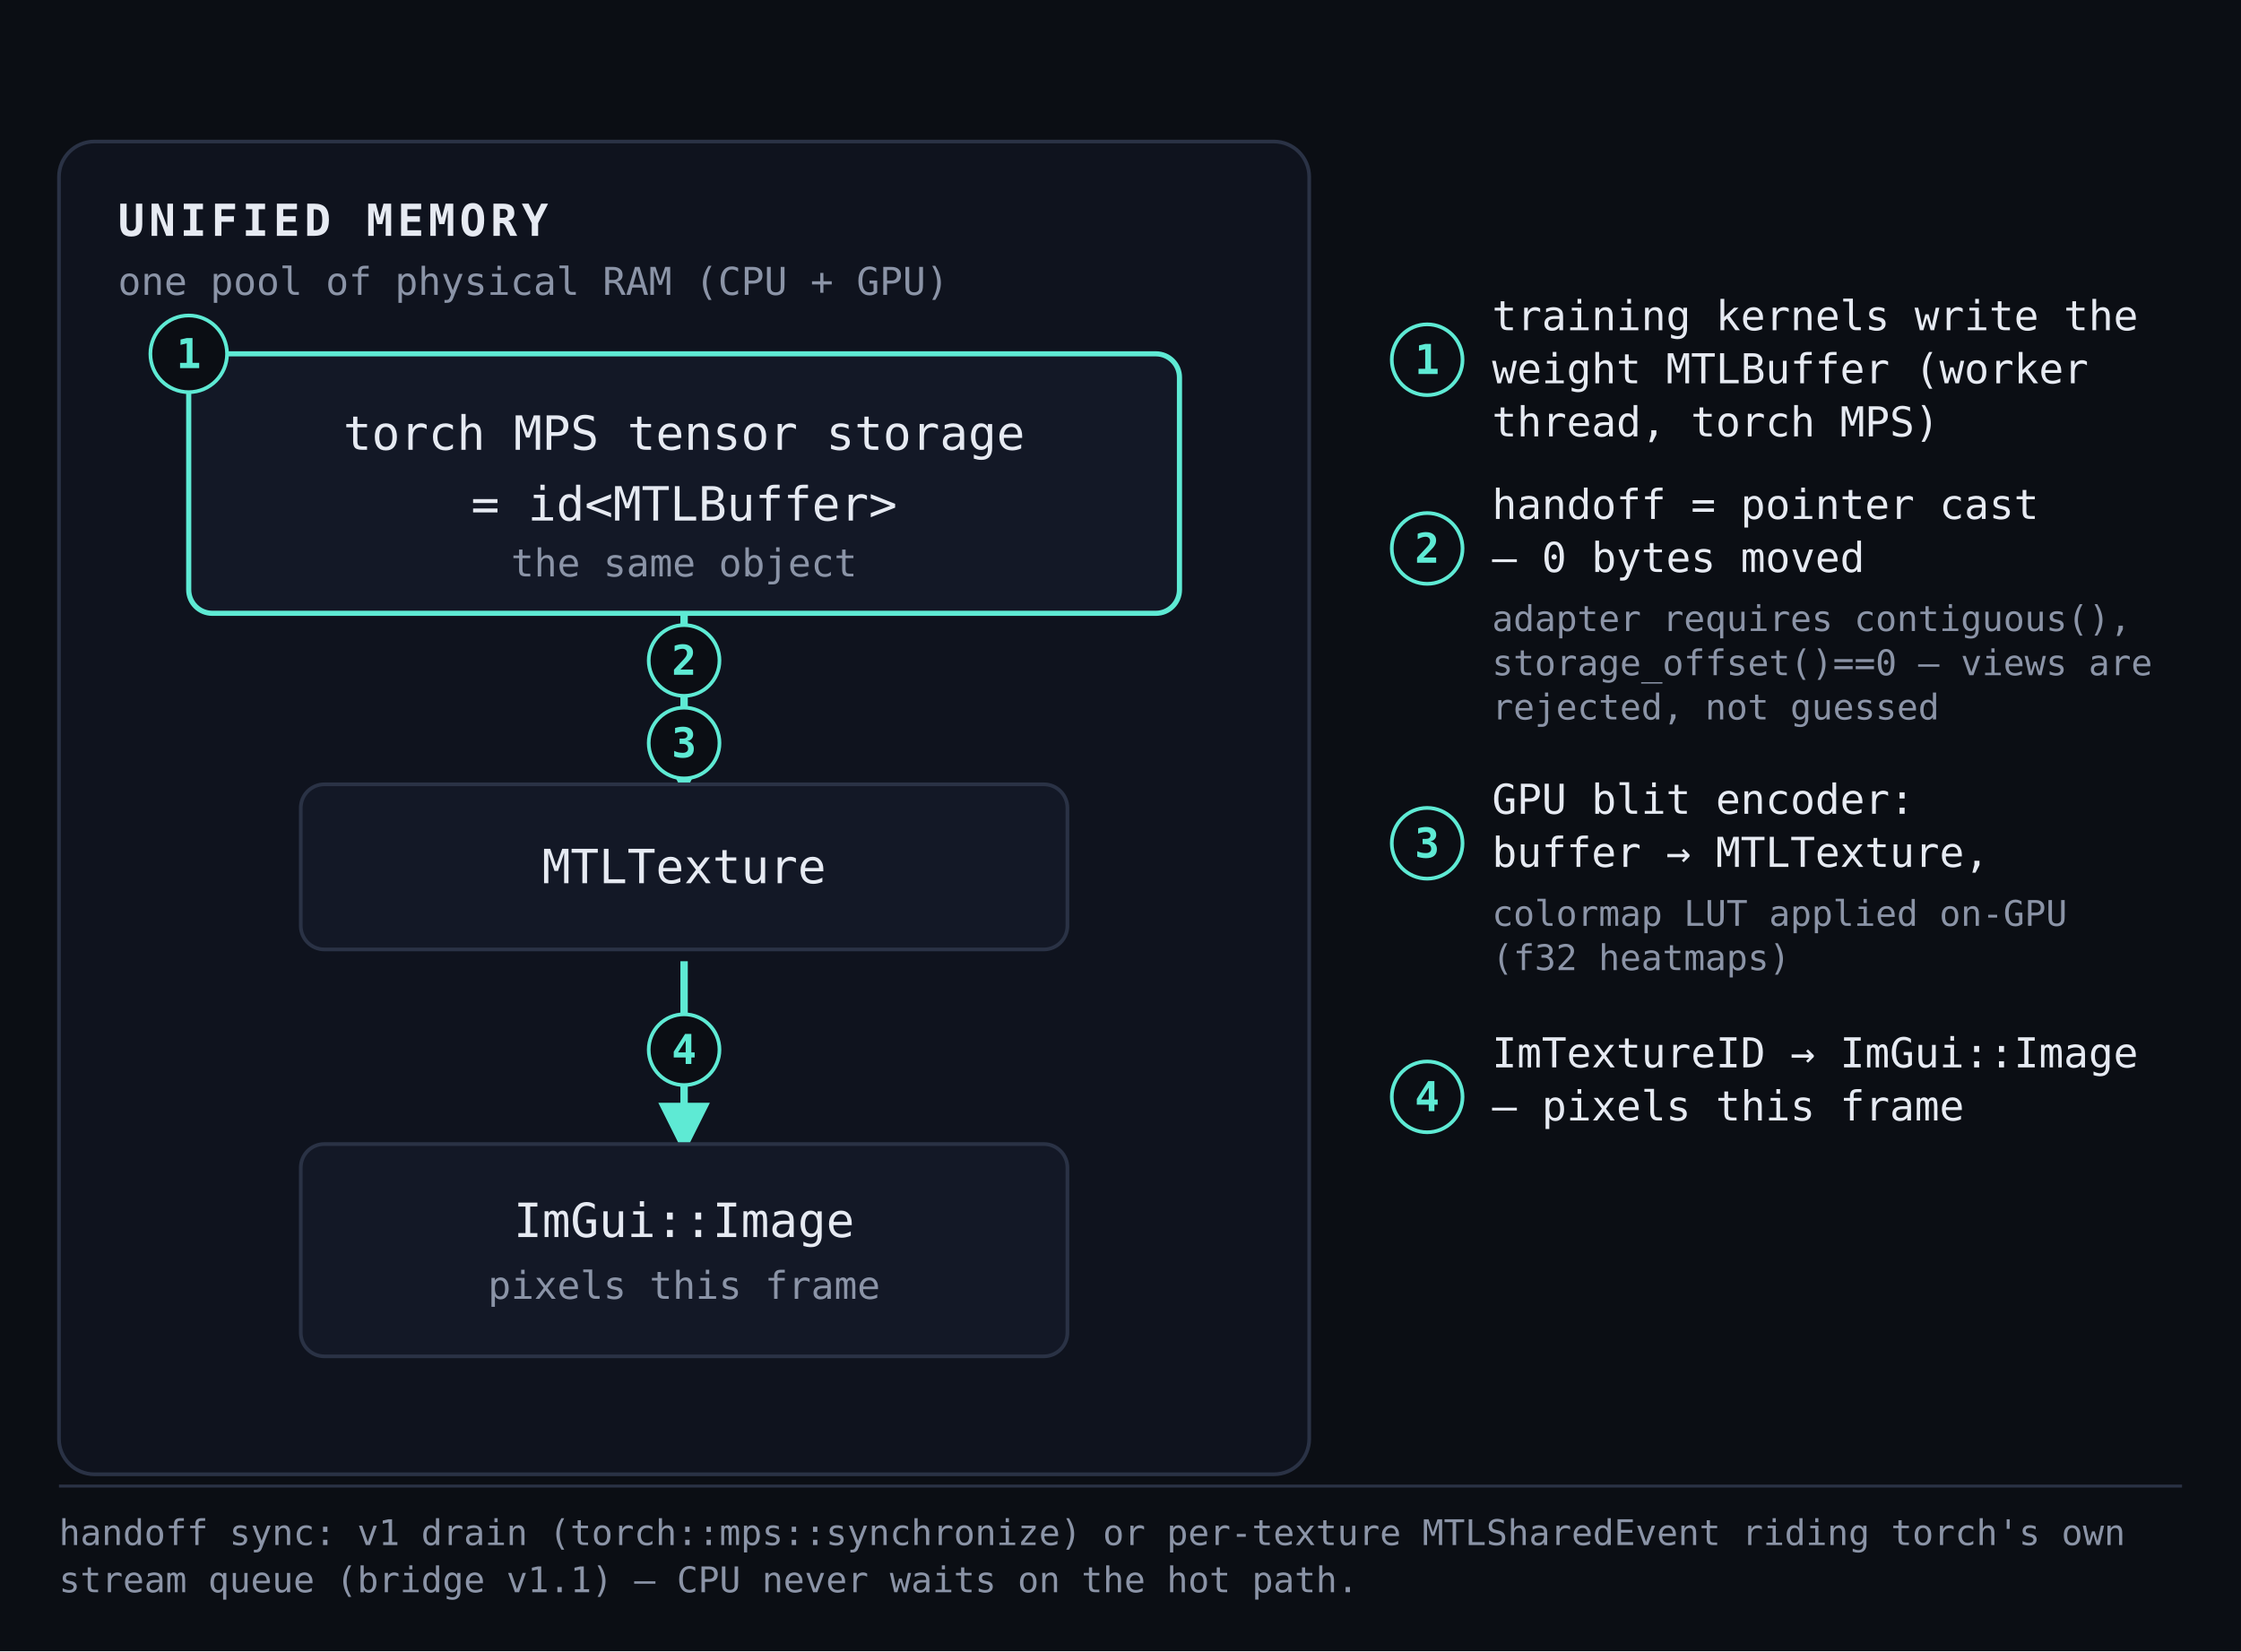
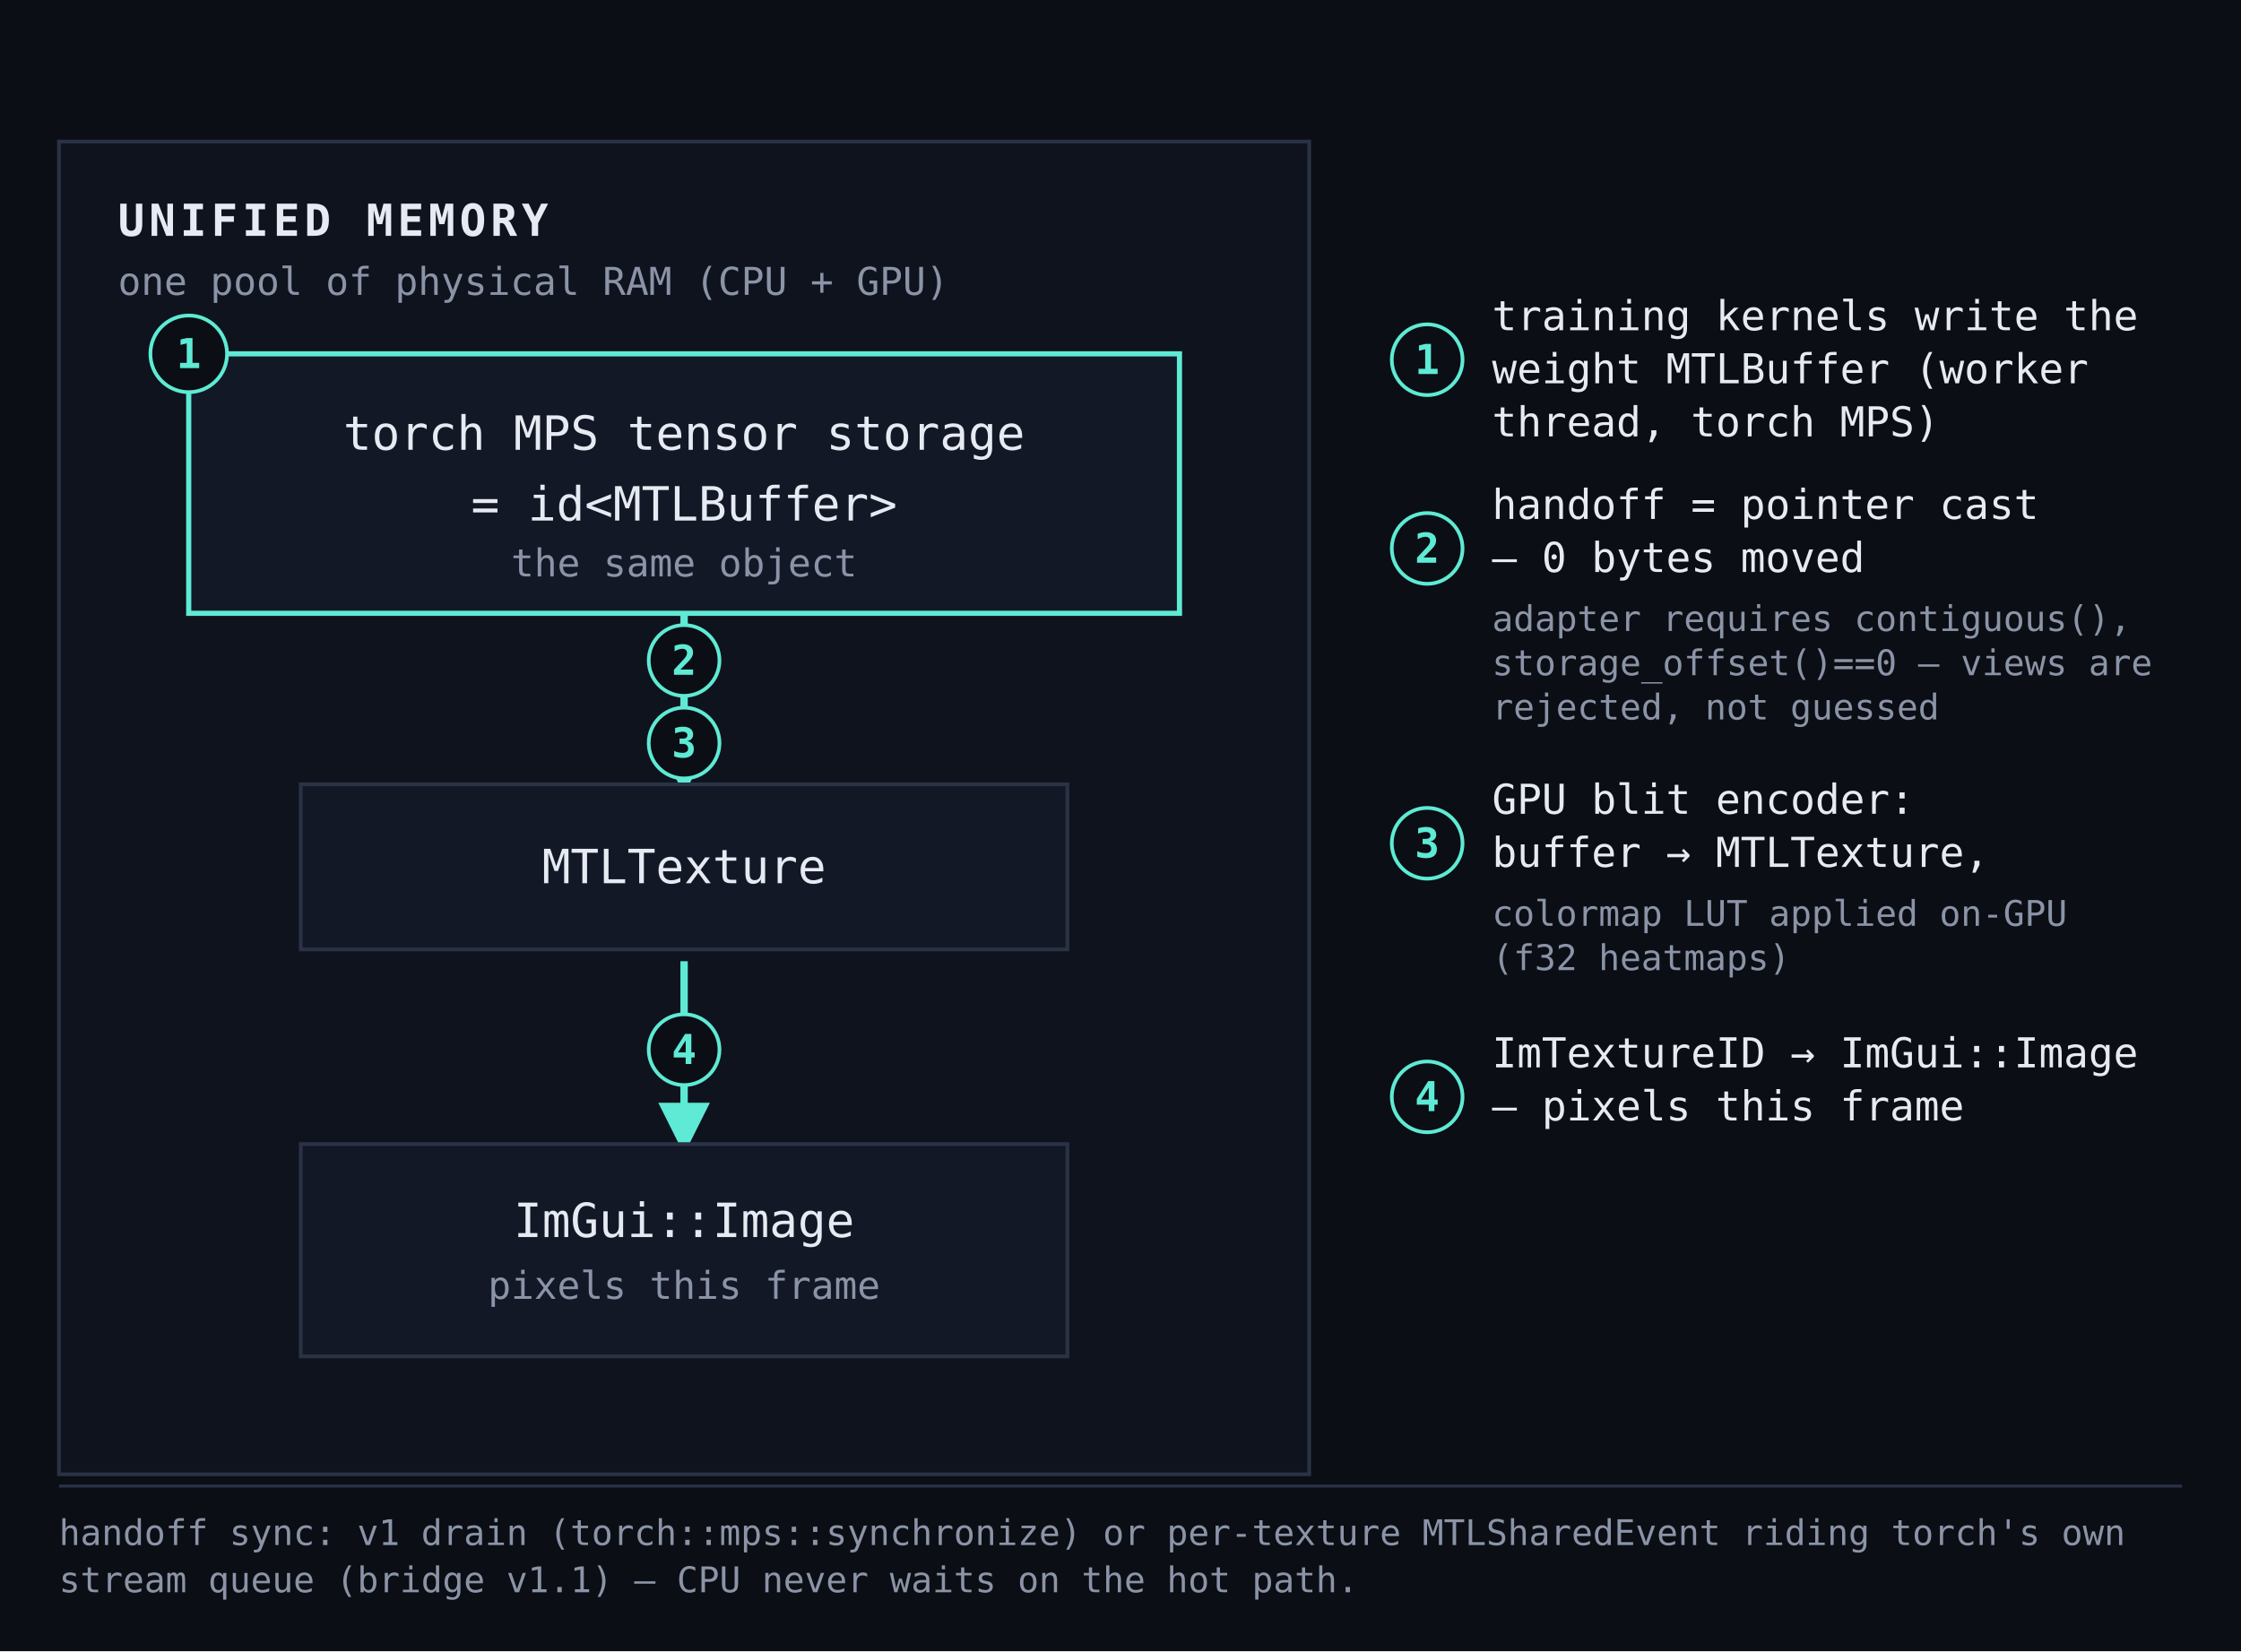
<svg xmlns="http://www.w3.org/2000/svg" viewBox="0 0 760 560" role="img" aria-label="Apple Silicon unified memory zero-copy path. Inside one pool of physical RAM shared by CPU and GPU, a torch MPS tensor's storage is the same object as an id&lt;MTLBuffer&gt;. Training kernels write that buffer; the handoff to the renderer is a pointer cast moving zero bytes; a GPU blit encoder turns the buffer into an MTLTexture with a colormap applied on-GPU; and ImGui draws it as pixels the same frame.">
  <style>
    text { font-family: ui-monospace, SFMono-Regular, Menlo, Consolas, monospace; }
    .plane-t { fill:#E6EAF2; font-size:15px; font-weight:600; letter-spacing:1.5px; }
    .plane-s { fill:#8B94A7; font-size:13px; }
    .boxlbl  { fill:#E6EAF2; font-size:16px; font-weight:500; }
    .boxlbl2 { fill:#8B94A7; font-size:13px; }
    .steplbl { fill:#E6EAF2; font-size:14px; font-weight:500; }
    .stepsub { fill:#8B94A7; font-size:12px; }
    .foot    { fill:#8B94A7; font-size:12px; }
    .box      { fill:#131826; stroke:#2A3245; stroke-width:1.25; }
    .box-glow { fill:#131826; stroke:#5EEAD4; stroke-width:1.75; }
    .p-glow   { fill:none; stroke:#5EEAD4; stroke-width:2.5; }
    .num-c { fill:#0B0E14; stroke:#5EEAD4; stroke-width:1.25; }
    .num-t { fill:#5EEAD4; font-size:14px; font-weight:600; }
  </style>
  <defs>
    <marker id="m-arrow" viewBox="0 0 10 10" refX="8" refY="5" markerWidth="7" markerHeight="7" orient="auto-start-reverse">
      <path d="M0 0 L10 5 L0 10 z" fill="#5EEAD4" />
    </marker>
  </defs>
  <rect width="760" height="560" fill="#0B0E14" />
-   <rect x="20" y="48" width="424" height="452" rx="12" fill="#0F131E" stroke="#2A3245" stroke-width="1.25" />
+   <rect x="20" y="48" width="424" height="452" rx="0" fill="#0F131E" stroke="#2A3245" stroke-width="1.25" />
  <text class="plane-t" x="40" y="80">UNIFIED MEMORY</text>
  <text class="plane-s" x="40" y="100">one pool of physical RAM (CPU + GPU)</text>
  <path class="p-glow" d="M232,208 V266" marker-end="url(#m-arrow)" />
  <path class="p-glow" d="M232,326 V388" marker-end="url(#m-arrow)" />
-   <rect class="box-glow" x="64" y="120" width="336" height="88" rx="8" />
+   <rect class="box-glow" x="64" y="120" width="336" height="88" rx="0" />
  <text class="boxlbl" x="232" y="147" text-anchor="middle" dominant-baseline="central">torch MPS tensor storage</text>
  <text class="boxlbl" x="232" y="171" text-anchor="middle" dominant-baseline="central" fill="#5EEAD4">= id&lt;MTLBuffer&gt;</text>
  <text class="boxlbl2" x="232" y="191" text-anchor="middle" dominant-baseline="central">the same object</text>
-   <rect class="box" x="102" y="266" width="260" height="56" rx="8" />
+   <rect class="box" x="102" y="266" width="260" height="56" rx="0" />
  <text class="boxlbl" x="232" y="294" text-anchor="middle" dominant-baseline="central">MTLTexture</text>
-   <rect class="box" x="102" y="388" width="260" height="72" rx="8" />
+   <rect class="box" x="102" y="388" width="260" height="72" rx="0" />
  <text class="boxlbl" x="232" y="414" text-anchor="middle" dominant-baseline="central">ImGui::Image</text>
  <text class="boxlbl2" x="232" y="436" text-anchor="middle" dominant-baseline="central">pixels this frame</text>
  <circle class="num-c" cx="64" cy="120" r="13" />
  <text class="num-t" x="64" y="120" text-anchor="middle" dominant-baseline="central">1</text>
  <circle class="num-c" cx="232" cy="224" r="12" />
  <text class="num-t" x="232" y="224" text-anchor="middle" dominant-baseline="central">2</text>
  <circle class="num-c" cx="232" cy="252" r="12" />
  <text class="num-t" x="232" y="252" text-anchor="middle" dominant-baseline="central">3</text>
  <circle class="num-c" cx="232" cy="356" r="12" />
  <text class="num-t" x="232" y="356" text-anchor="middle" dominant-baseline="central">4</text>
  <circle class="num-c" cx="484" cy="122" r="12" />
  <text class="num-t" x="484" y="122" text-anchor="middle" dominant-baseline="central">1</text>
  <text class="steplbl" x="506" y="112">training kernels write the</text>
  <text class="steplbl" x="506" y="130">weight MTLBuffer (worker</text>
  <text class="steplbl" x="506" y="148">thread, torch MPS)</text>
  <circle class="num-c" cx="484" cy="186" r="12" />
  <text class="num-t" x="484" y="186" text-anchor="middle" dominant-baseline="central">2</text>
  <text class="steplbl" x="506" y="176">handoff = pointer cast</text>
  <text class="steplbl" x="506" y="194">— 0 bytes moved</text>
  <text class="stepsub" x="506" y="214">adapter requires contiguous(),</text>
  <text class="stepsub" x="506" y="229">storage_offset()==0 — views are</text>
  <text class="stepsub" x="506" y="244">rejected, not guessed</text>
  <circle class="num-c" cx="484" cy="286" r="12" />
  <text class="num-t" x="484" y="286" text-anchor="middle" dominant-baseline="central">3</text>
  <text class="steplbl" x="506" y="276">GPU blit encoder:</text>
  <text class="steplbl" x="506" y="294">buffer → MTLTexture,</text>
  <text class="stepsub" x="506" y="314">colormap LUT applied on-GPU</text>
  <text class="stepsub" x="506" y="329">(f32 heatmaps)</text>
  <circle class="num-c" cx="484" cy="372" r="12" />
  <text class="num-t" x="484" y="372" text-anchor="middle" dominant-baseline="central">4</text>
  <text class="steplbl" x="506" y="362">ImTextureID → ImGui::Image</text>
  <text class="steplbl" x="506" y="380">— pixels this frame</text>
  <line x1="20" y1="504" x2="740" y2="504" stroke="#2A3245" stroke-width="1" />
  <text class="foot" x="20" y="524">handoff sync: v1 drain (torch::mps::synchronize) or per-texture MTLSharedEvent riding torch's own</text>
  <text class="foot" x="20" y="540">stream queue (bridge v1.1) — CPU never waits on the hot path.</text>
</svg>
